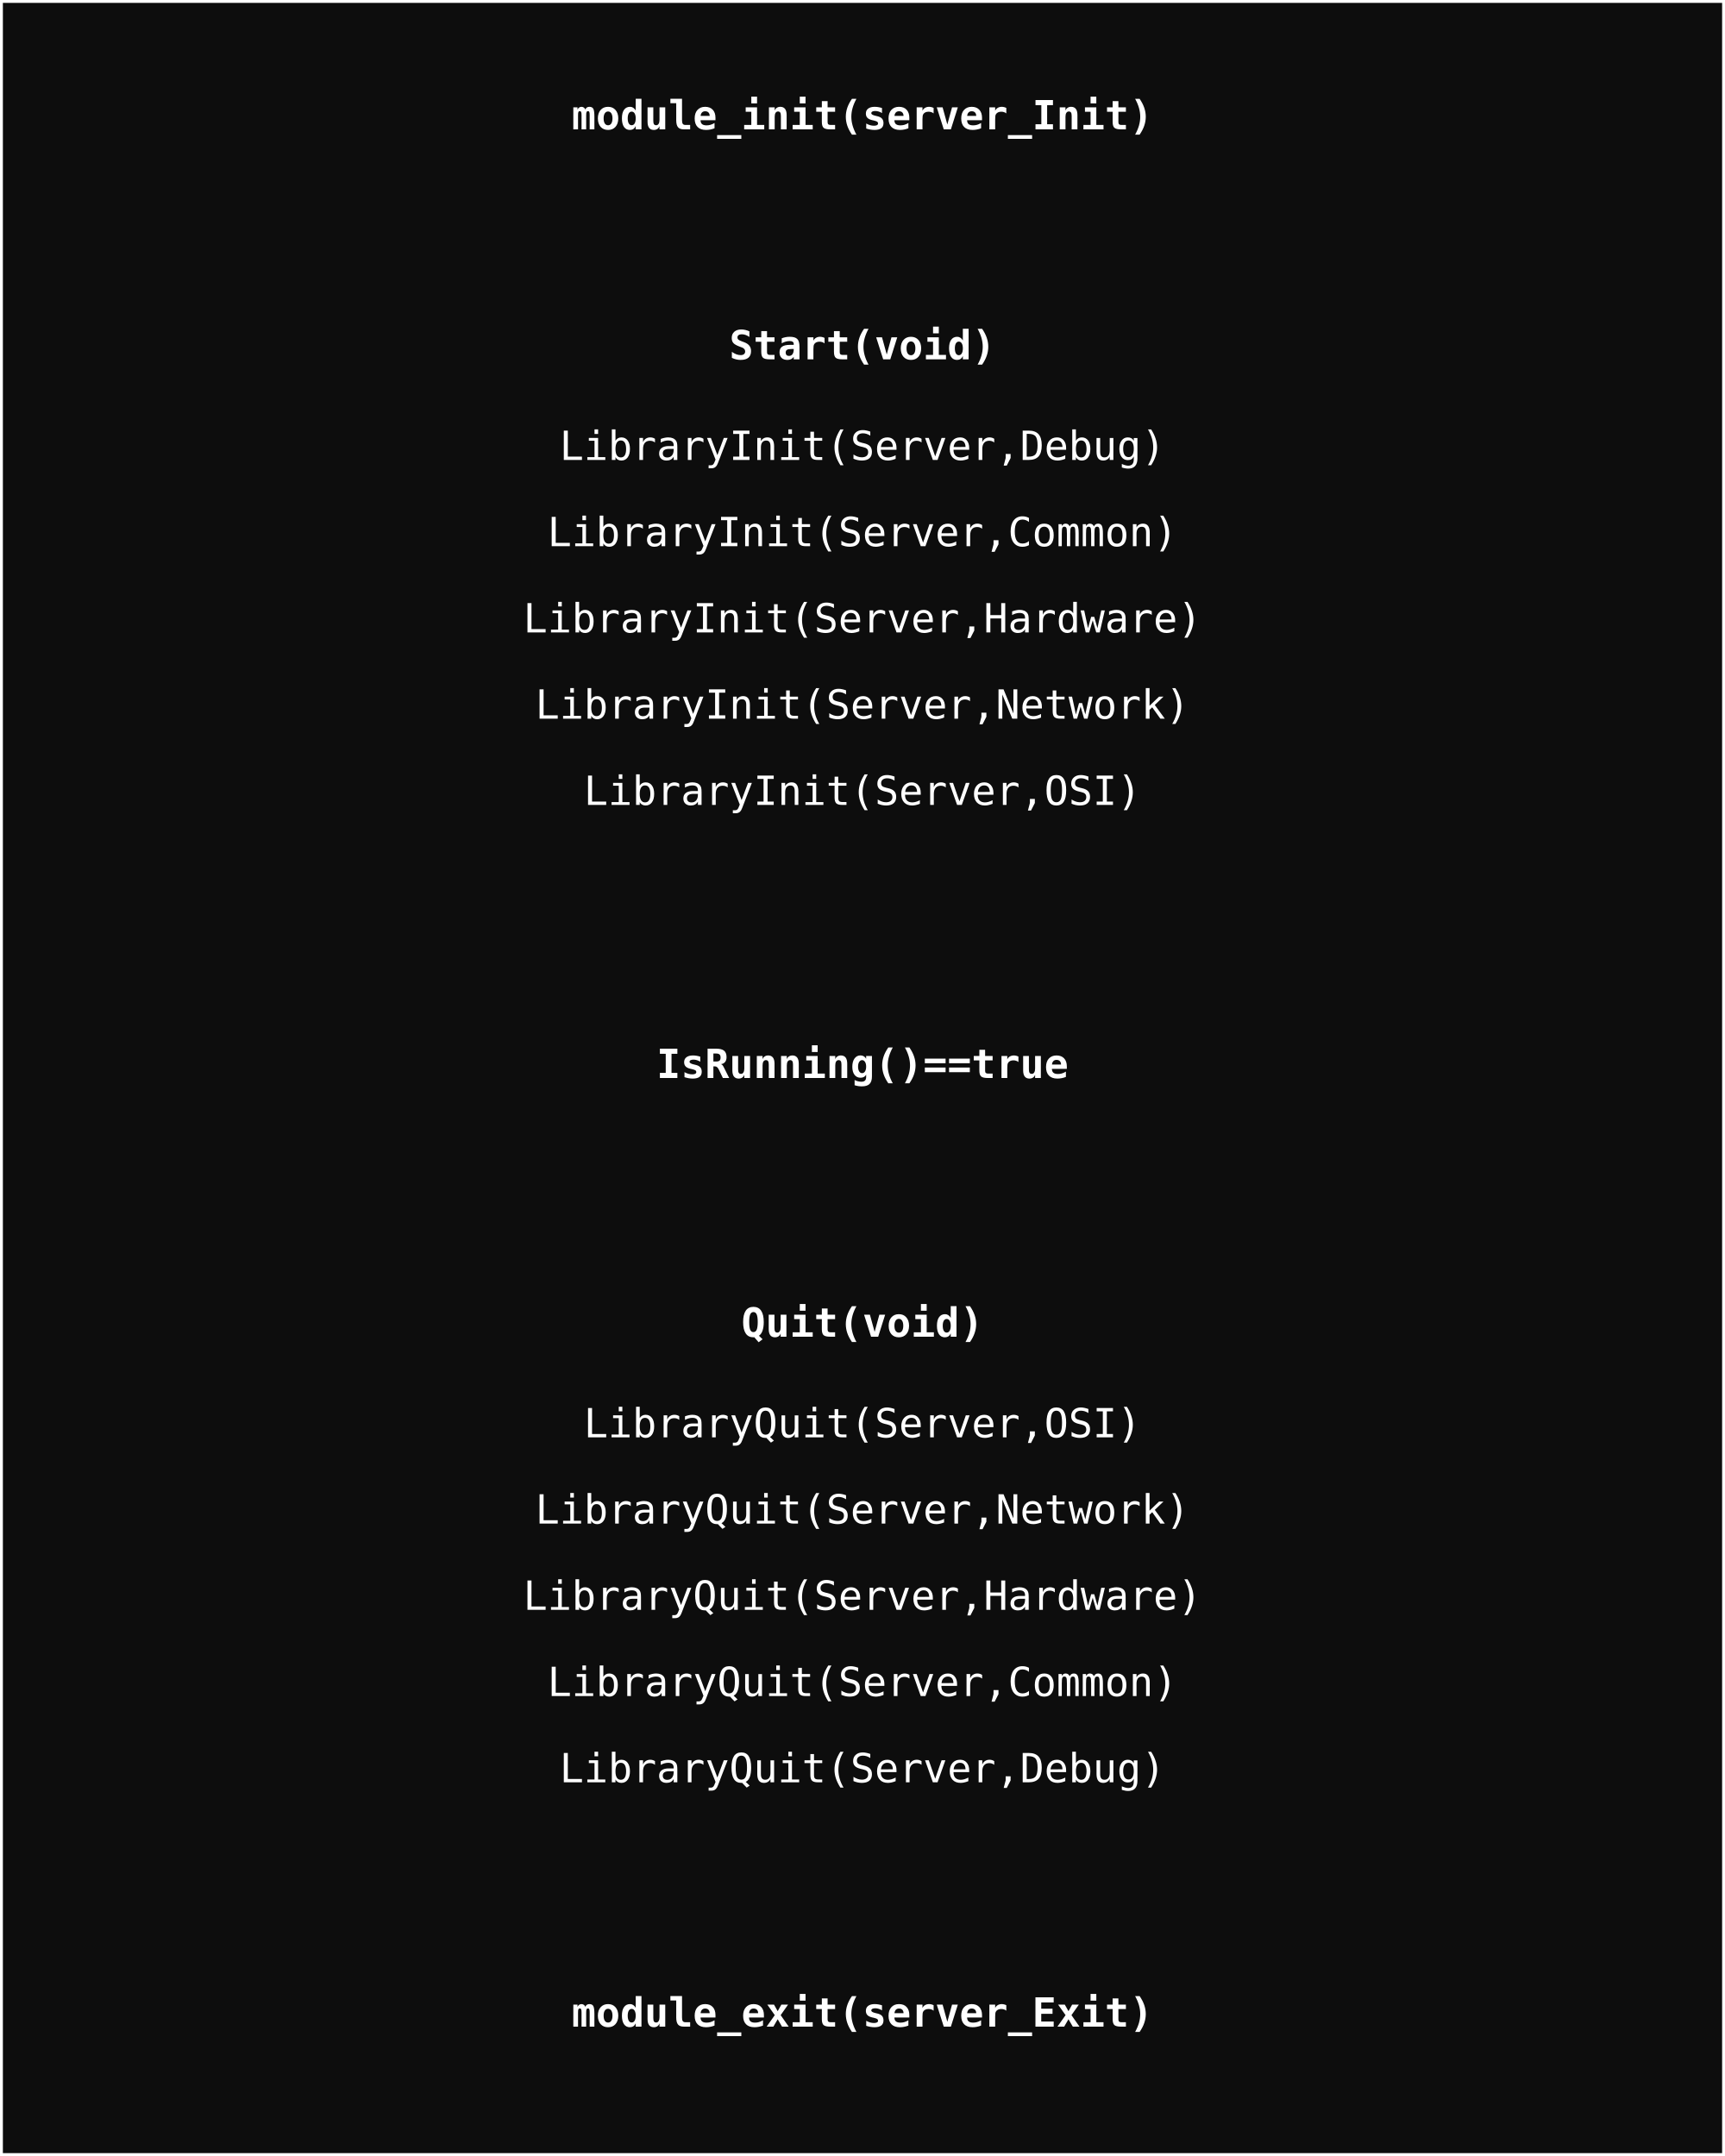
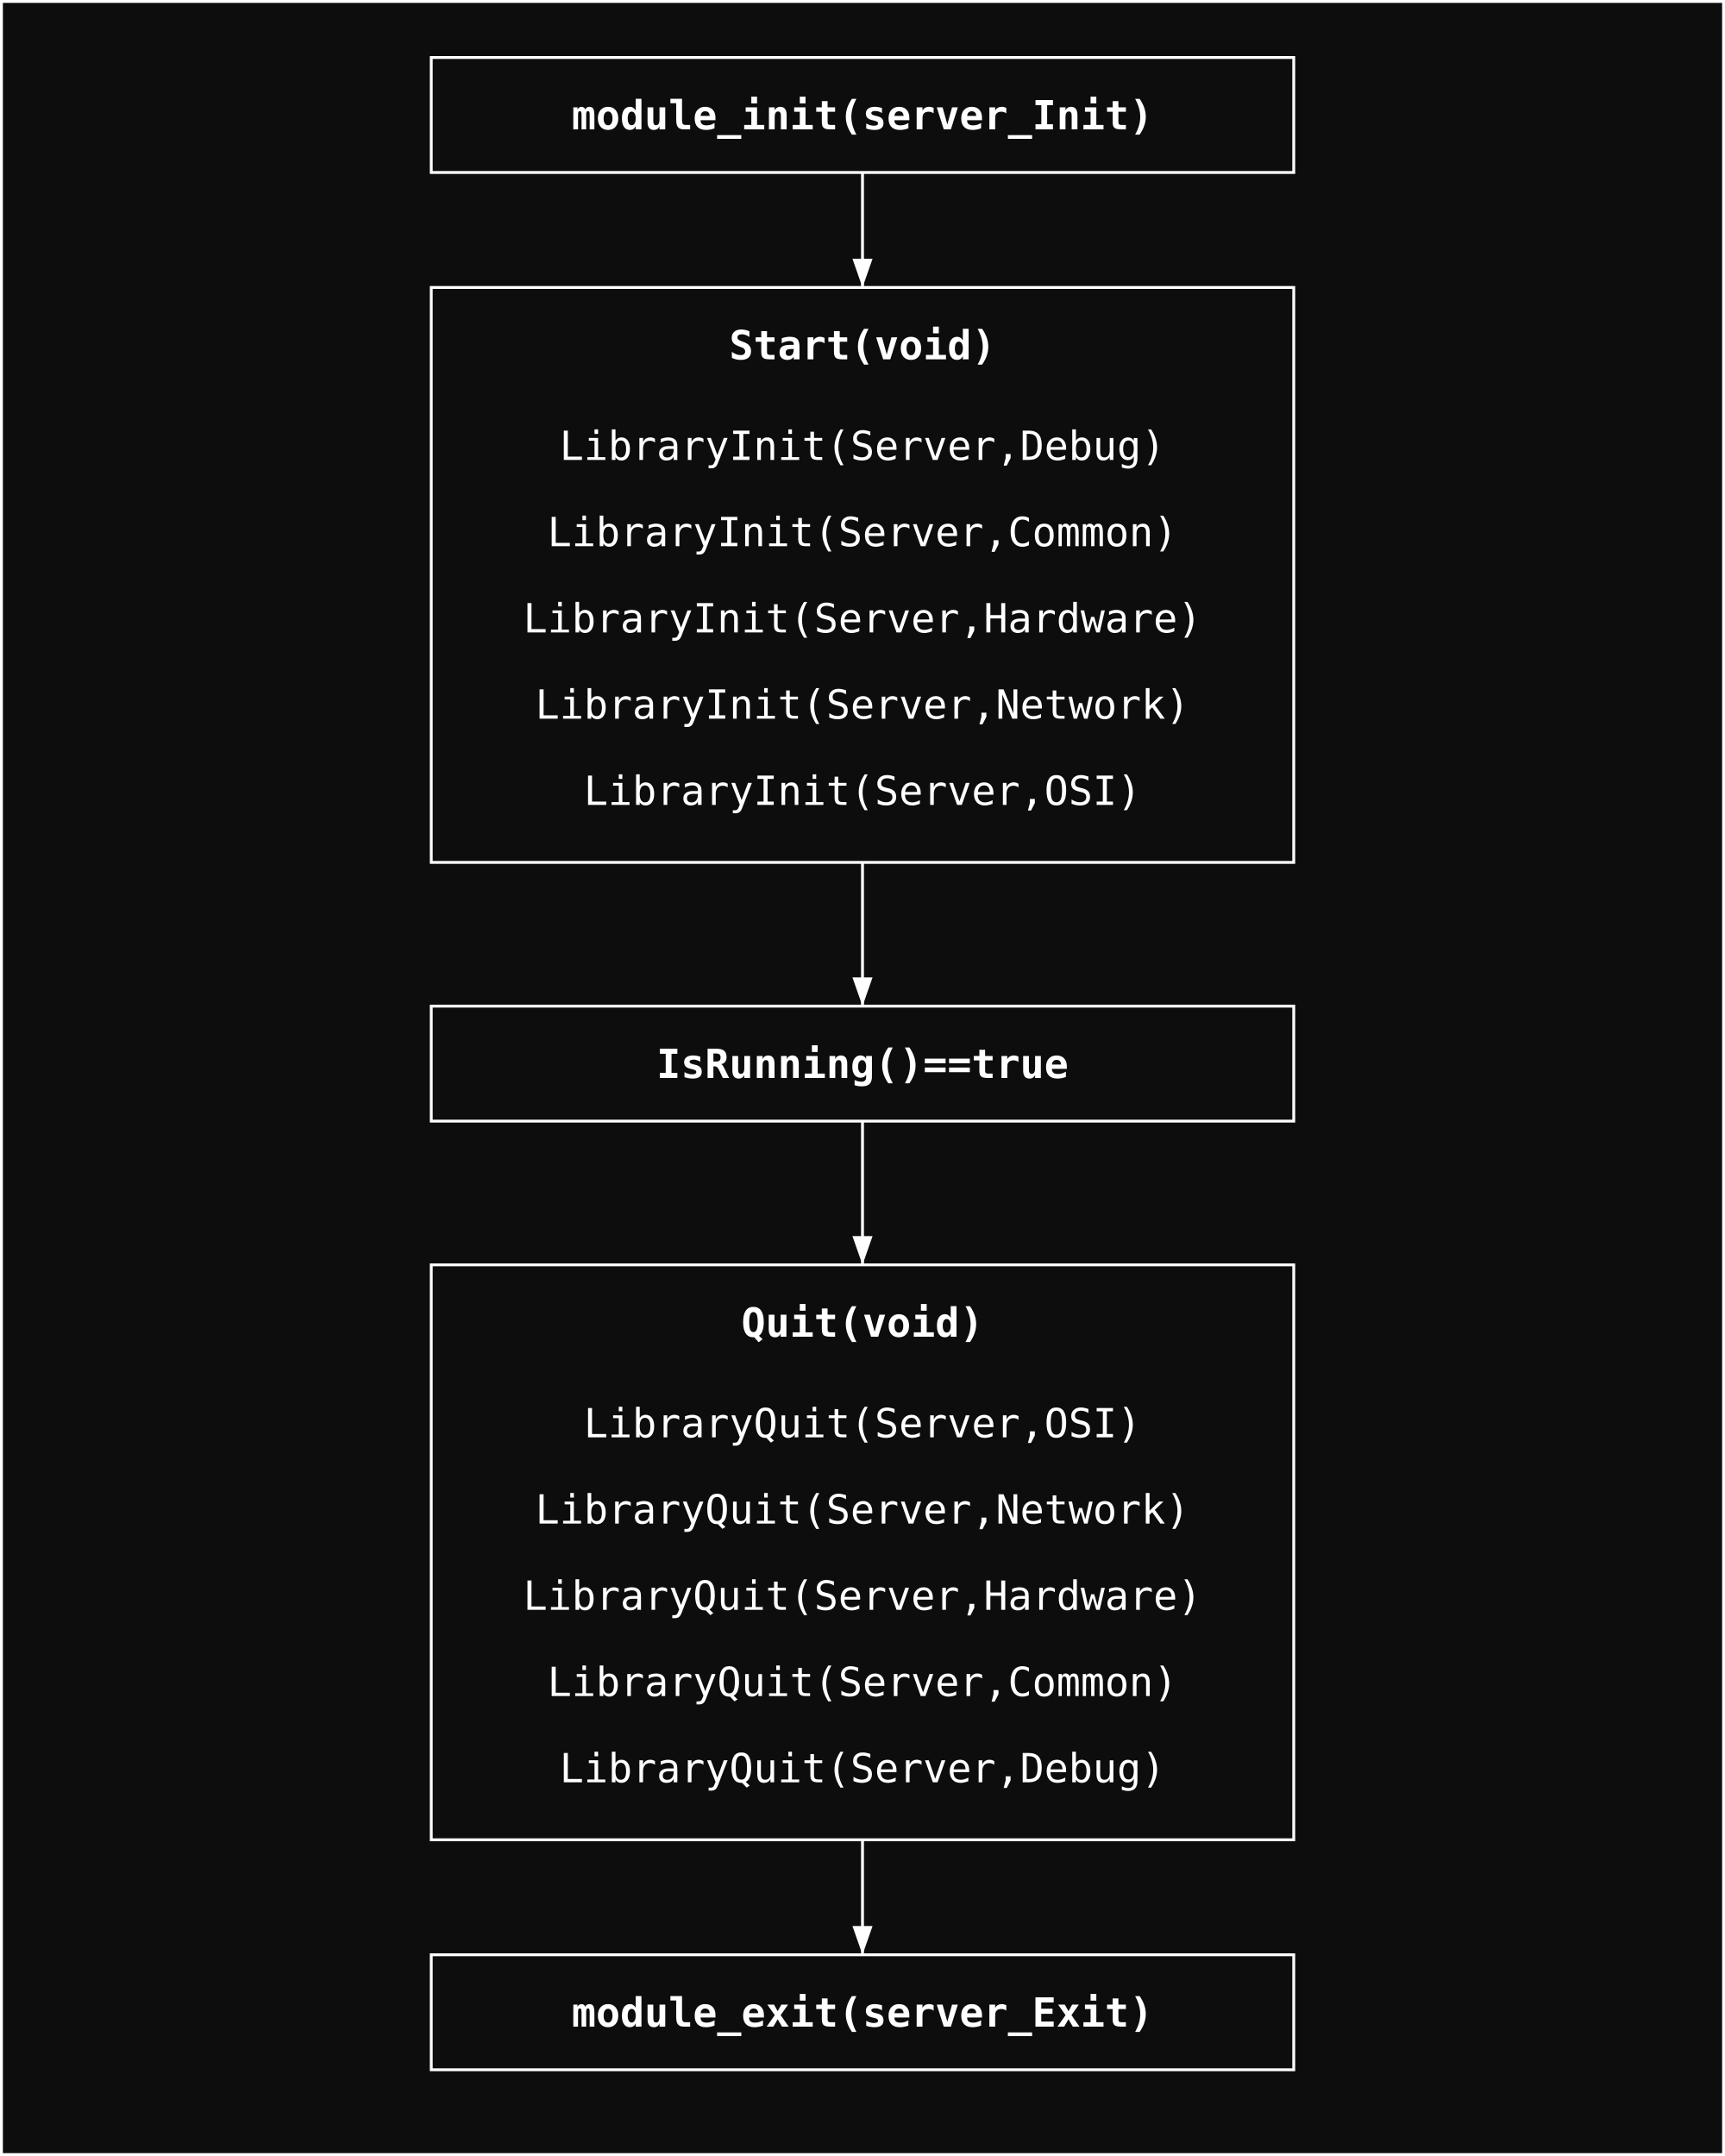
<svg xmlns="http://www.w3.org/2000/svg" width="600" height="750">
+   <defs>
+     <marker id="arrowhead" markerWidth="10" markerHeight="7" refX="10" refY="3.5" orient="auto">
+       <polygon points="0 0, 10 3.5, 0 7" fill="#fff" />
+     </marker>
+   </defs>
  <rect x="0" y="0" width="600" height="750" fill="#0d0d0d" stroke="#fff" stroke-width="2" />
  <g font-family="monospace" font-size="14" text-anchor="middle" fill="#fff">
+     <rect x="150" y="20" width="300" height="40" fill="none" stroke="#fff" stroke-width="1" />
    <text x="300" y="45" font-weight="bold">module_init(server_Init)</text>
+     <line x1="300" y1="60" x2="300" y2="100" stroke="#fff" stroke-width="1" marker-end="url(#arrowhead)" />
+     <rect x="150" y="100" width="300" height="200" fill="none" stroke="#fff" stroke-width="1" />
    <text x="300" y="125" font-weight="bold">Start(void)</text>
    <text x="300" y="160">LibraryInit(Server,Debug)</text>
    <text x="300" y="190">LibraryInit(Server,Common)</text>
    <text x="300" y="220">LibraryInit(Server,Hardware)</text>
    <text x="300" y="250">LibraryInit(Server,Network)</text>
    <text x="300" y="280">LibraryInit(Server,OSI)</text>
+     <line x1="300" y1="300" x2="300" y2="350" stroke="#fff" stroke-width="1" marker-end="url(#arrowhead)" />
+     <rect x="150" y="350" width="300" height="40" fill="none" stroke="#fff" stroke-width="1" />
    <text x="300" y="375" font-weight="bold">IsRunning()==true</text>
+     <line x1="300" y1="390" x2="300" y2="440" stroke="#fff" stroke-width="1" marker-end="url(#arrowhead)" />
+     <rect x="150" y="440" width="300" height="200" fill="none" stroke="#fff" stroke-width="1" />
    <text x="300" y="465" font-weight="bold">Quit(void)</text>
    <text x="300" y="500">LibraryQuit(Server,OSI)</text>
    <text x="300" y="530">LibraryQuit(Server,Network)</text>
    <text x="300" y="560">LibraryQuit(Server,Hardware)</text>
    <text x="300" y="590">LibraryQuit(Server,Common)</text>
    <text x="300" y="620">LibraryQuit(Server,Debug)</text>
+     <line x1="300" y1="640" x2="300" y2="680" stroke="#fff" stroke-width="1" marker-end="url(#arrowhead)" />
+     <rect x="150" y="680" width="300" height="40" fill="none" stroke="#fff" stroke-width="1" />
    <text x="300" y="705" font-weight="bold">module_exit(server_Exit)</text>
  </g>
</svg>
